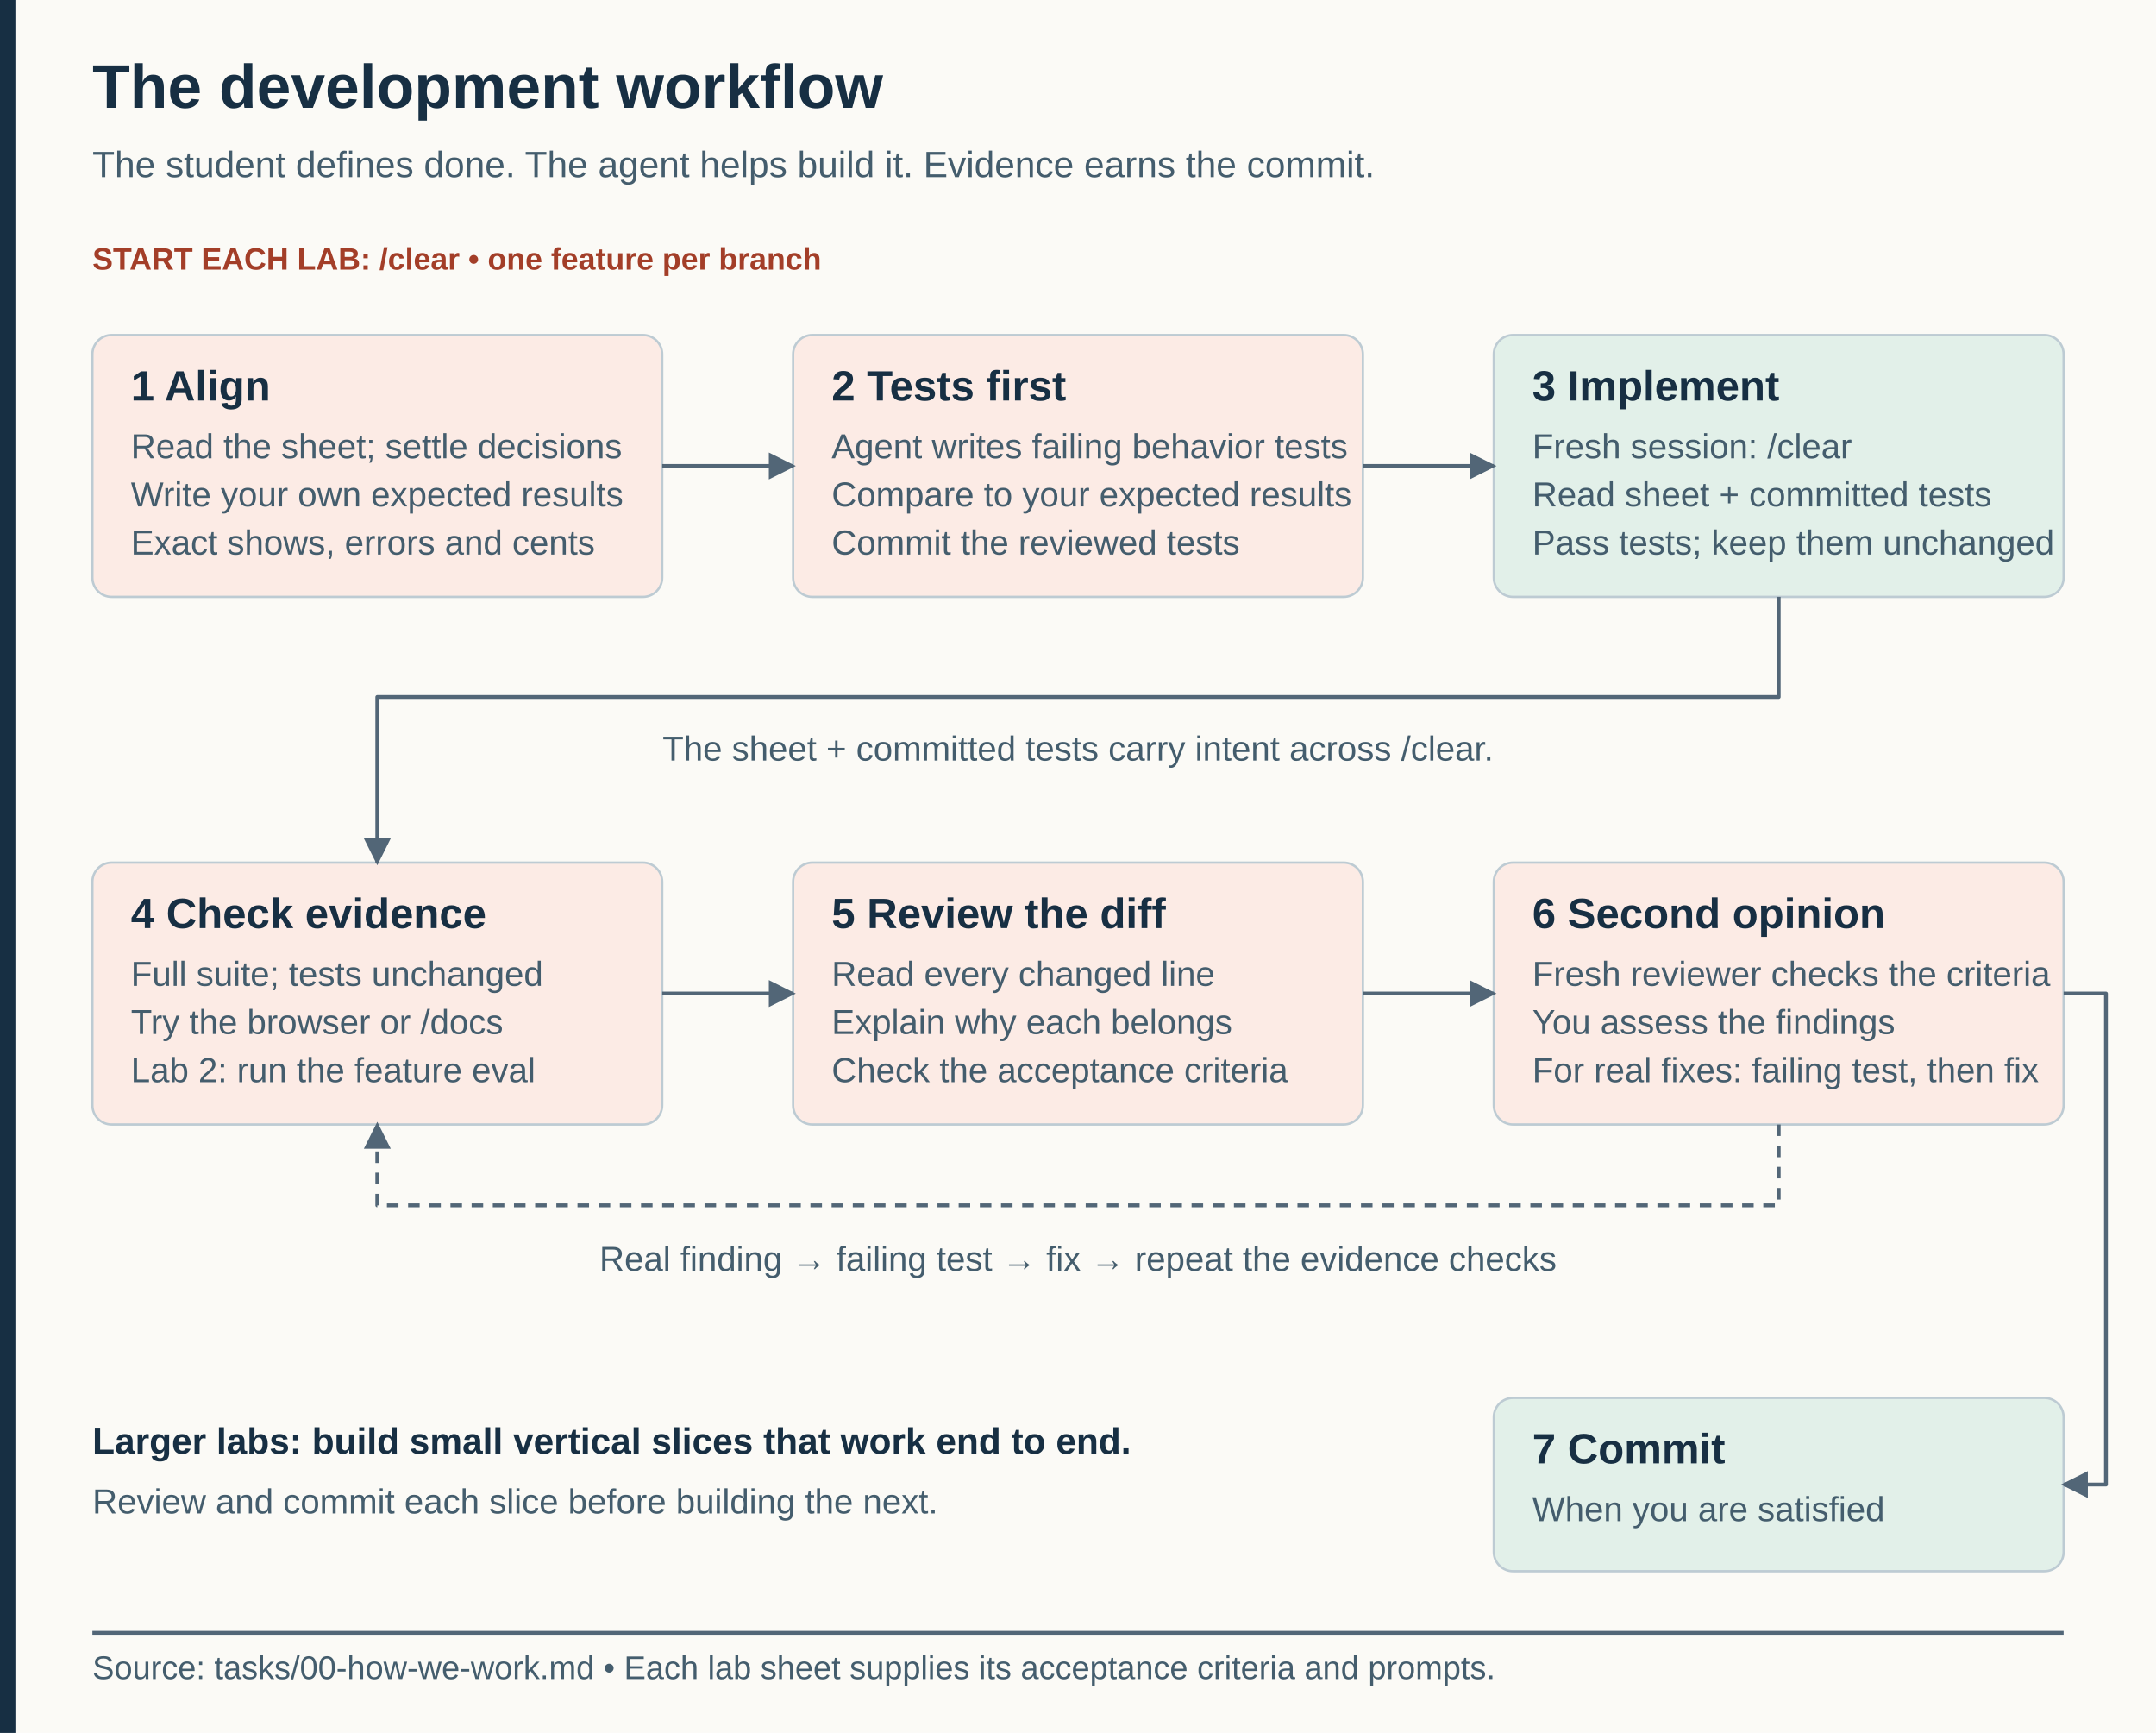
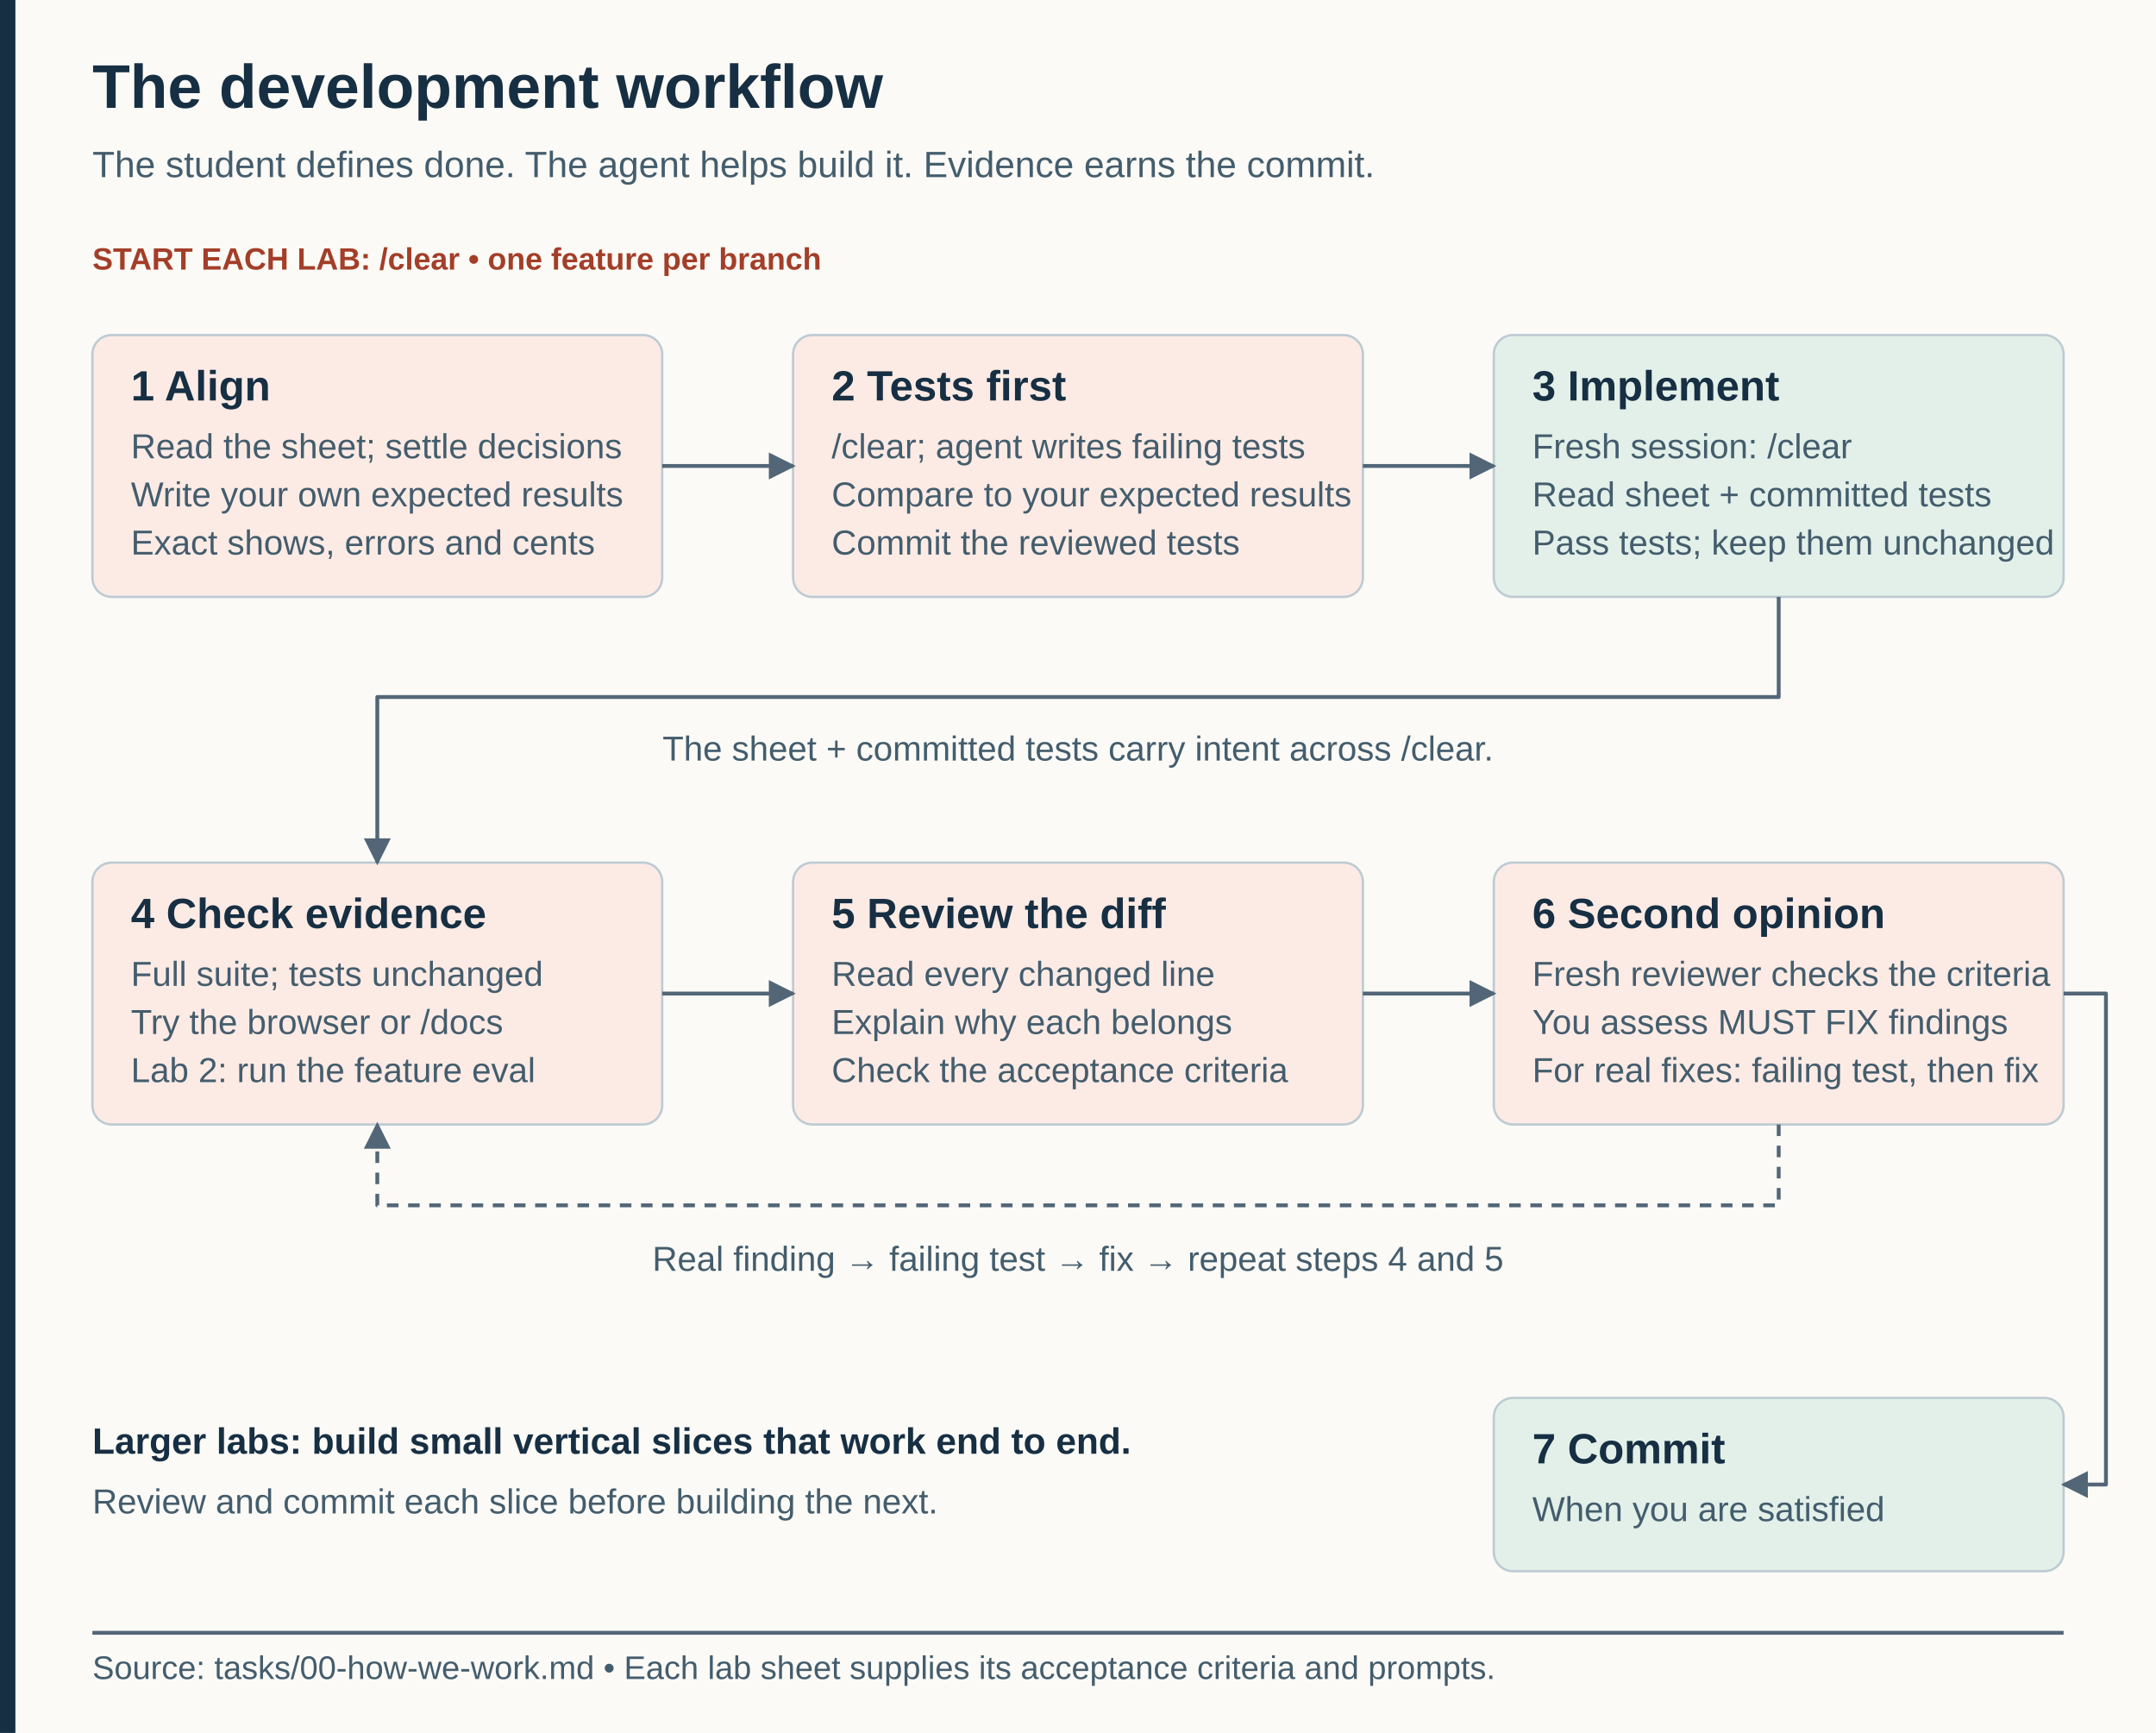
<svg xmlns="http://www.w3.org/2000/svg" width="1120" height="900" viewBox="0 0 1120 900" role="img" aria-labelledby="title description">
  <defs>
    <marker id="arrow" viewBox="0 0 10 10" refX="9" refY="5" markerWidth="7" markerHeight="7" orient="auto-start-reverse">
      <path d="M0 0 10 5 0 10Z" fill="#526677" />
    </marker>
  </defs>
  <style>text{font-family:Arial,Helvetica,sans-serif;fill:#172f43}.edge{fill:none;stroke:#526677;stroke-width:2;stroke-linejoin:round}</style>
  <rect width="1120" height="900" fill="#fbfaf6" />
  <rect width="8" height="900" fill="#172f43" />
  <text x="48" y="56" font-size="32" fill="#172f43" style="fill:#172f43" font-weight="700" text-anchor="start">The development workflow</text>
  <text x="48" y="92" font-size="19" fill="#445d6d" style="fill:#445d6d" font-weight="400" text-anchor="start">The student defines done. The agent helps build it. Evidence earns the commit.</text>
  <text x="48" y="140" font-size="16" fill="#a33e28" style="fill:#a33e28" font-weight="700" text-anchor="start">START EACH LAB: /clear • one feature per branch</text>
  <rect x="48" y="174" width="296" height="136" rx="10" fill="#fcebe5" stroke="#bdcbd3" stroke-width="1.2" />
  <text x="68" y="208" font-size="22" fill="#172f43" style="fill:#172f43" font-weight="700" text-anchor="start">1  Align</text>
  <text x="68" y="238" font-size="18" fill="#445d6d" style="fill:#445d6d" font-weight="400" text-anchor="start">Read the sheet; settle decisions</text>
  <text x="68" y="263" font-size="18" fill="#445d6d" style="fill:#445d6d" font-weight="400" text-anchor="start">Write your own expected results</text>
  <text x="68" y="288" font-size="18" fill="#445d6d" style="fill:#445d6d" font-weight="400" text-anchor="start">Exact shows, errors and cents</text>
  <rect x="412" y="174" width="296" height="136" rx="10" fill="#fcebe5" stroke="#bdcbd3" stroke-width="1.2" />
  <text x="432" y="208" font-size="22" fill="#172f43" style="fill:#172f43" font-weight="700" text-anchor="start">2  Tests first</text>
-   <text x="432" y="238" font-size="18" fill="#445d6d" style="fill:#445d6d" font-weight="400" text-anchor="start">Agent writes failing behavior tests</text>
+   <text x="432" y="238" font-size="18" fill="#445d6d" style="fill:#445d6d" font-weight="400" text-anchor="start">/clear; agent writes failing tests</text>
  <text x="432" y="263" font-size="18" fill="#445d6d" style="fill:#445d6d" font-weight="400" text-anchor="start">Compare to your expected results</text>
  <text x="432" y="288" font-size="18" fill="#445d6d" style="fill:#445d6d" font-weight="400" text-anchor="start">Commit the reviewed tests</text>
  <rect x="776" y="174" width="296" height="136" rx="10" fill="#e2f0e9" stroke="#bdcbd3" stroke-width="1.2" />
  <text x="796" y="208" font-size="22" fill="#172f43" style="fill:#172f43" font-weight="700" text-anchor="start">3  Implement</text>
  <text x="796" y="238" font-size="18" fill="#445d6d" style="fill:#445d6d" font-weight="400" text-anchor="start">Fresh session: /clear</text>
  <text x="796" y="263" font-size="18" fill="#445d6d" style="fill:#445d6d" font-weight="400" text-anchor="start">Read sheet + committed tests</text>
  <text x="796" y="288" font-size="18" fill="#445d6d" style="fill:#445d6d" font-weight="400" text-anchor="start">Pass tests; keep them unchanged</text>
  <rect x="48" y="448" width="296" height="136" rx="10" fill="#fcebe5" stroke="#bdcbd3" stroke-width="1.2" />
  <text x="68" y="482" font-size="22" fill="#172f43" style="fill:#172f43" font-weight="700" text-anchor="start">4  Check evidence</text>
  <text x="68" y="512" font-size="18" fill="#445d6d" style="fill:#445d6d" font-weight="400" text-anchor="start">Full suite; tests unchanged</text>
  <text x="68" y="537" font-size="18" fill="#445d6d" style="fill:#445d6d" font-weight="400" text-anchor="start">Try the browser or /docs</text>
  <text x="68" y="562" font-size="18" fill="#445d6d" style="fill:#445d6d" font-weight="400" text-anchor="start">Lab 2: run the feature eval</text>
  <rect x="412" y="448" width="296" height="136" rx="10" fill="#fcebe5" stroke="#bdcbd3" stroke-width="1.2" />
  <text x="432" y="482" font-size="22" fill="#172f43" style="fill:#172f43" font-weight="700" text-anchor="start">5  Review the diff</text>
  <text x="432" y="512" font-size="18" fill="#445d6d" style="fill:#445d6d" font-weight="400" text-anchor="start">Read every changed line</text>
  <text x="432" y="537" font-size="18" fill="#445d6d" style="fill:#445d6d" font-weight="400" text-anchor="start">Explain why each belongs</text>
  <text x="432" y="562" font-size="18" fill="#445d6d" style="fill:#445d6d" font-weight="400" text-anchor="start">Check the acceptance criteria</text>
  <rect x="776" y="448" width="296" height="136" rx="10" fill="#fcebe5" stroke="#bdcbd3" stroke-width="1.2" />
  <text x="796" y="482" font-size="22" fill="#172f43" style="fill:#172f43" font-weight="700" text-anchor="start">6  Second opinion</text>
  <text x="796" y="512" font-size="18" fill="#445d6d" style="fill:#445d6d" font-weight="400" text-anchor="start">Fresh reviewer checks the criteria</text>
-   <text x="796" y="537" font-size="18" fill="#445d6d" style="fill:#445d6d" font-weight="400" text-anchor="start">You assess the findings</text>
+   <text x="796" y="537" font-size="18" fill="#445d6d" style="fill:#445d6d" font-weight="400" text-anchor="start">You assess MUST FIX findings</text>
  <text x="796" y="562" font-size="18" fill="#445d6d" style="fill:#445d6d" font-weight="400" text-anchor="start">For real fixes: failing test, then fix</text>
  <polyline points="344,242 412,242" class="edge" marker-end="url(#arrow)" />
  <polyline points="708,242 776,242" class="edge" marker-end="url(#arrow)" />
  <polyline points="924,310 924,362 196,362 196,448" class="edge" marker-end="url(#arrow)" />
  <text x="560" y="395" font-size="18" fill="#445d6d" style="fill:#445d6d" font-weight="400" text-anchor="middle">The sheet + committed tests carry intent across /clear.</text>
  <polyline points="344,516 412,516" class="edge" marker-end="url(#arrow)" />
  <polyline points="708,516 776,516" class="edge" marker-end="url(#arrow)" />
  <polyline points="924,584 924,626 196,626 196,584" class="edge" marker-end="url(#arrow)" stroke-dasharray="6 5" />
-   <text x="560" y="660" font-size="18" fill="#445d6d" style="fill:#445d6d" font-weight="400" text-anchor="middle">Real finding → failing test → fix → repeat the evidence checks</text>
+   <text x="560" y="660" font-size="18" fill="#445d6d" style="fill:#445d6d" font-weight="400" text-anchor="middle">Real finding → failing test → fix → repeat steps 4 and 5</text>
  <rect x="776" y="726" width="296" height="90" rx="10" fill="#e2f0e9" stroke="#bdcbd3" stroke-width="1.2" />
  <text x="796" y="760" font-size="22" fill="#172f43" style="fill:#172f43" font-weight="700" text-anchor="start">7  Commit</text>
  <text x="796" y="790" font-size="18" fill="#445d6d" style="fill:#445d6d" font-weight="400" text-anchor="start">When you are satisfied</text>
  <polyline points="1072,516 1094,516 1094,771 1072,771" class="edge" marker-end="url(#arrow)" />
  <text x="48" y="755" font-size="19" fill="#172f43" style="fill:#172f43" font-weight="700" text-anchor="start">Larger labs: build small vertical slices that work end to end.</text>
  <text x="48" y="786" font-size="18" fill="#445d6d" style="fill:#445d6d" font-weight="400" text-anchor="start">Review and commit each slice before building the next.</text>
  <polyline points="48,848 1072,848" class="edge" />
  <text x="48" y="872" font-size="17" fill="#445d6d" style="fill:#445d6d" font-weight="400" text-anchor="start">Source: tasks/00-how-we-work.md • Each lab sheet supplies its acceptance criteria and prompts.</text>
</svg>
